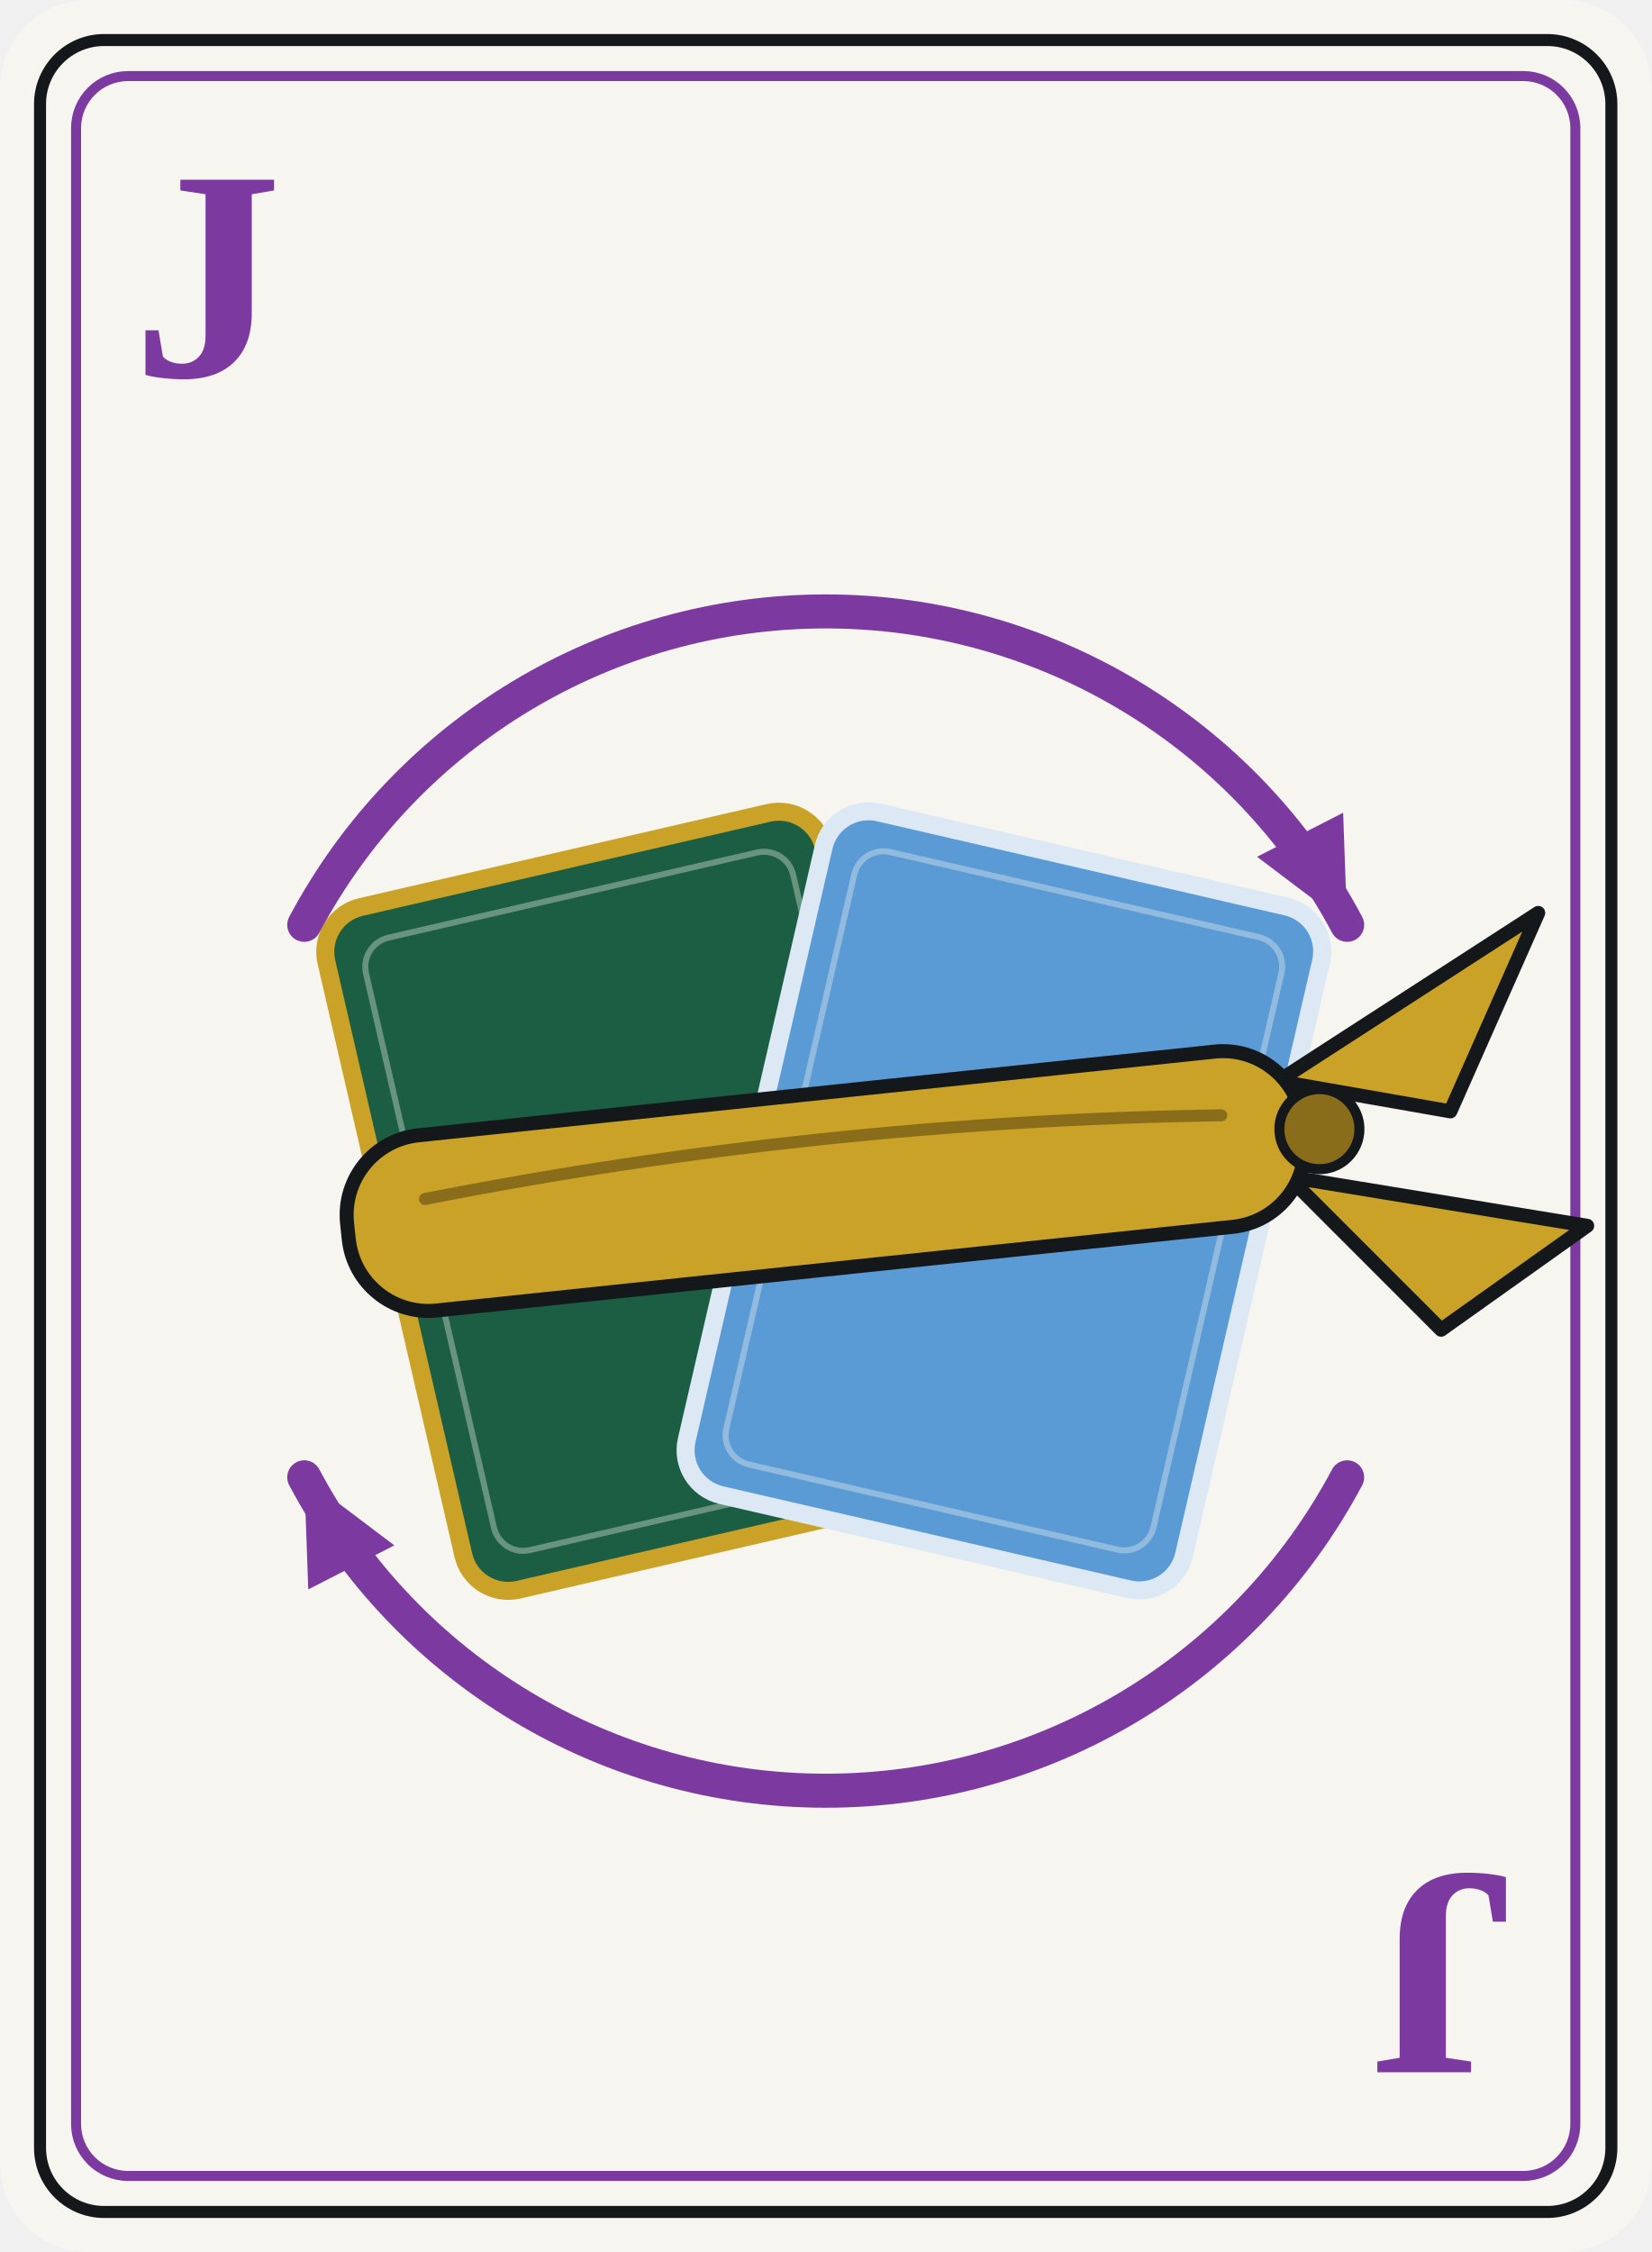
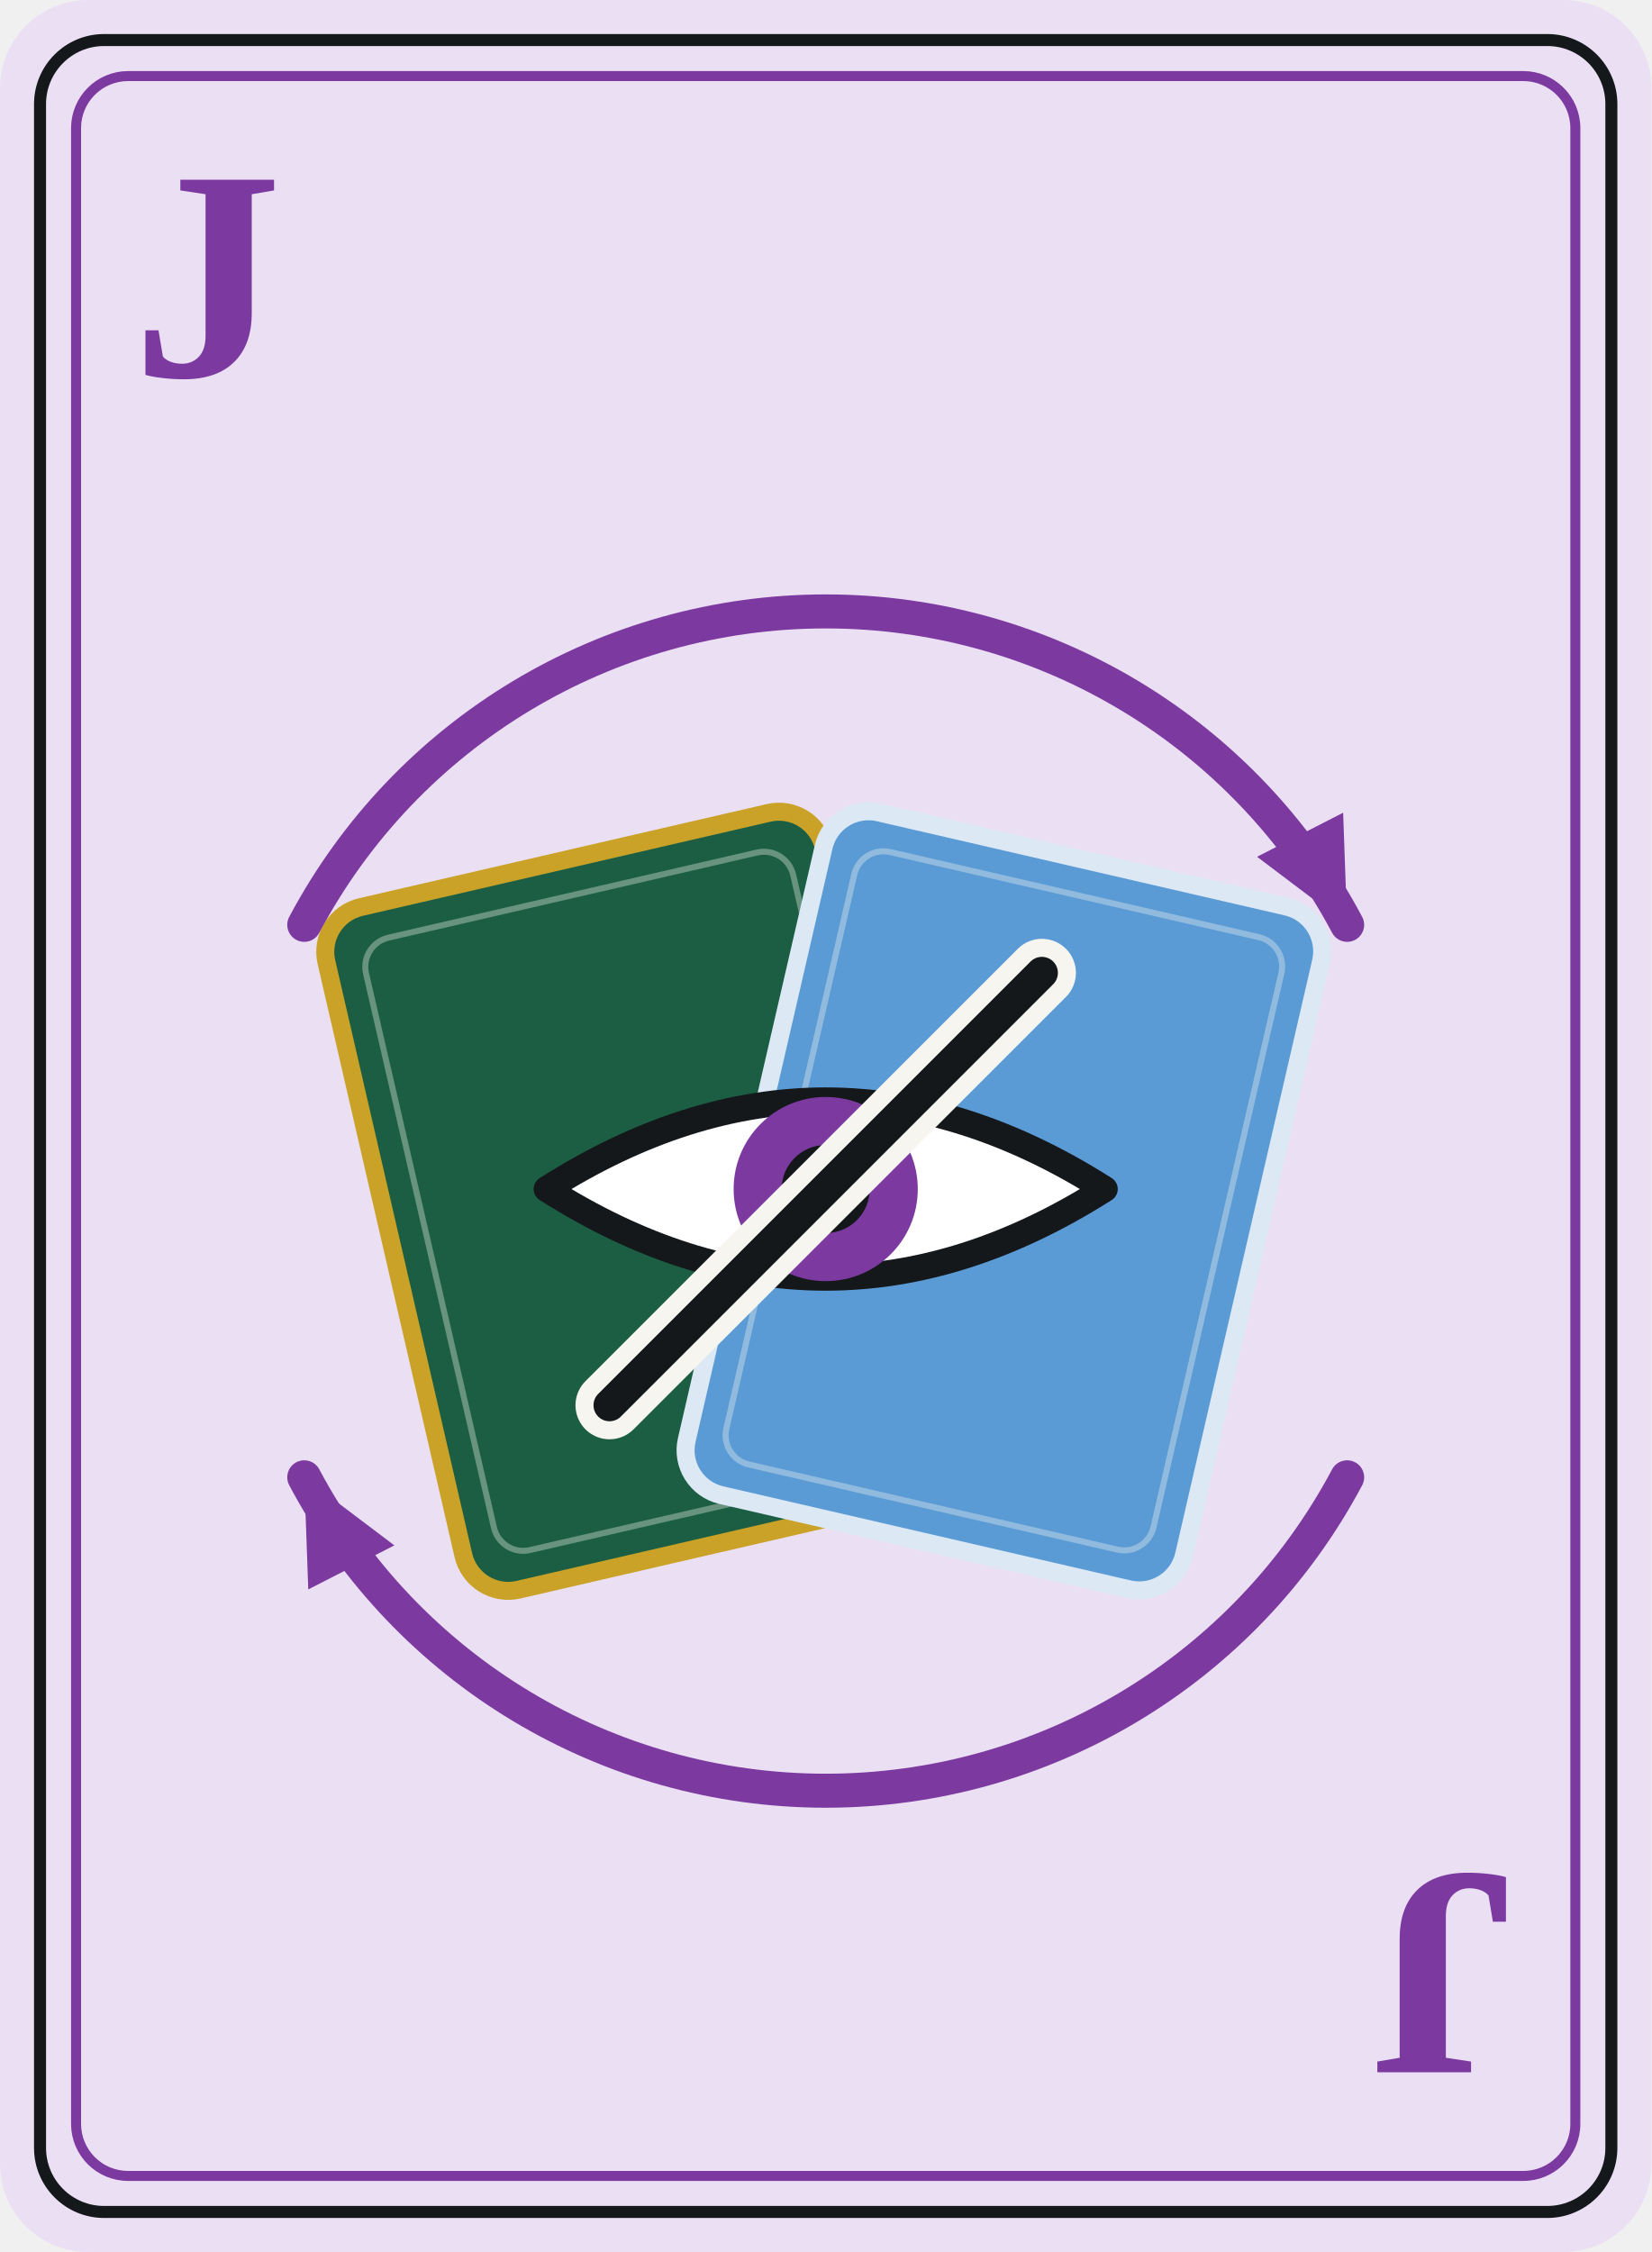
<svg xmlns="http://www.w3.org/2000/svg" viewBox="0 0 825 1125">
-   <rect width="825" height="1125" rx="44" fill="#F7F5EF" />
+   <rect width="825" height="1125" rx="44" fill="#EBDFF4" />
  <rect x="20" y="20" width="785" height="1085" rx="32" fill="none" stroke="#14181B" stroke-width="6" />
  <rect x="38" y="38" width="749" height="1049" rx="26" fill="none" stroke="#7C3AA0" stroke-width="5" />
  <text x="66" y="188" font-family="Georgia, 'Times New Roman', serif" font-size="150" font-weight="bold" fill="#7C3AA0">J</text>
  <g transform="rotate(180 412.5 562.5)">
    <text x="66" y="188" font-family="Georgia, 'Times New Roman', serif" font-size="150" font-weight="bold" fill="#7C3AA0">J</text>
  </g>
  <g transform="rotate(-13 322 600)">
    <rect x="194" y="425" width="255" height="350" rx="23" fill="#1B5E43" stroke="#C9A227" stroke-width="9" />
    <rect x="212" y="443" width="219" height="314" rx="15" fill="none" stroke="#F7F5EF" stroke-width="3" opacity="0.35" />
  </g>
  <g transform="rotate(13 502 600)">
    <rect x="374" y="425" width="255" height="350" rx="23" fill="#5B9BD5" stroke="#DCE9F5" stroke-width="9" />
    <rect x="392" y="443" width="219" height="314" rx="15" fill="none" stroke="#F7F5EF" stroke-width="3" opacity="0.35" />
  </g>
-   <g transform="rotate(-6 412.5 590)">
-     <polygon points="642.5,564 780.5,494 726.5,588" fill="#C9A227" stroke="#14181B" stroke-width="7" stroke-linejoin="round" />
-     <polygon points="642.5,612 788.5,652 710.5,696" fill="#C9A227" stroke="#14181B" stroke-width="7" stroke-linejoin="round" />
-     <rect x="172.5" y="546" width="480" height="88" rx="40" fill="#C9A227" stroke="#14181B" stroke-width="7" />
-     <path d="M 212.5,578 Q 412.5,560 612.5,578" fill="none" stroke="#8A6D1B" stroke-width="6" stroke-linecap="round" />
-     <circle cx="660.5" cy="590" r="20" fill="#8A6D1B" stroke="#14181B" stroke-width="5" />
-   </g>
+   <path d="M 273.1,594 Q 412.5,505.44 551.9,594 Q 412.5,682.56 273.1,594 Z" fill="#FFFFFF" stroke="#14181B" stroke-width="13" stroke-linejoin="round" />
+   <circle cx="412.5" cy="594" r="46" fill="#7C3AA0" />
+   <circle cx="412.5" cy="594" r="22" fill="#14181B" />
+   <circle cx="426" cy="579" r="8" fill="#FFFFFF" />
+   <line x1="304.5" y1="702" x2="520.5" y2="486" stroke="#F7F5EF" stroke-width="34" stroke-linecap="round" />
+   <line x1="304.5" y1="702" x2="520.5" y2="486" stroke="#14181B" stroke-width="16" stroke-linecap="round" />
  <path d="M 152,462 A 295 295 0 0 1 673,462" fill="none" stroke="#7C3AA0" stroke-width="17" stroke-linecap="round" />
  <polygon points="673,462 628,428 671,406" fill="#7C3AA0" />
  <path d="M 673,738 A 295 295 0 0 1 152,738" fill="none" stroke="#7C3AA0" stroke-width="17" stroke-linecap="round" />
  <polygon points="152,738 197,772 154,794" fill="#7C3AA0" />
</svg>
